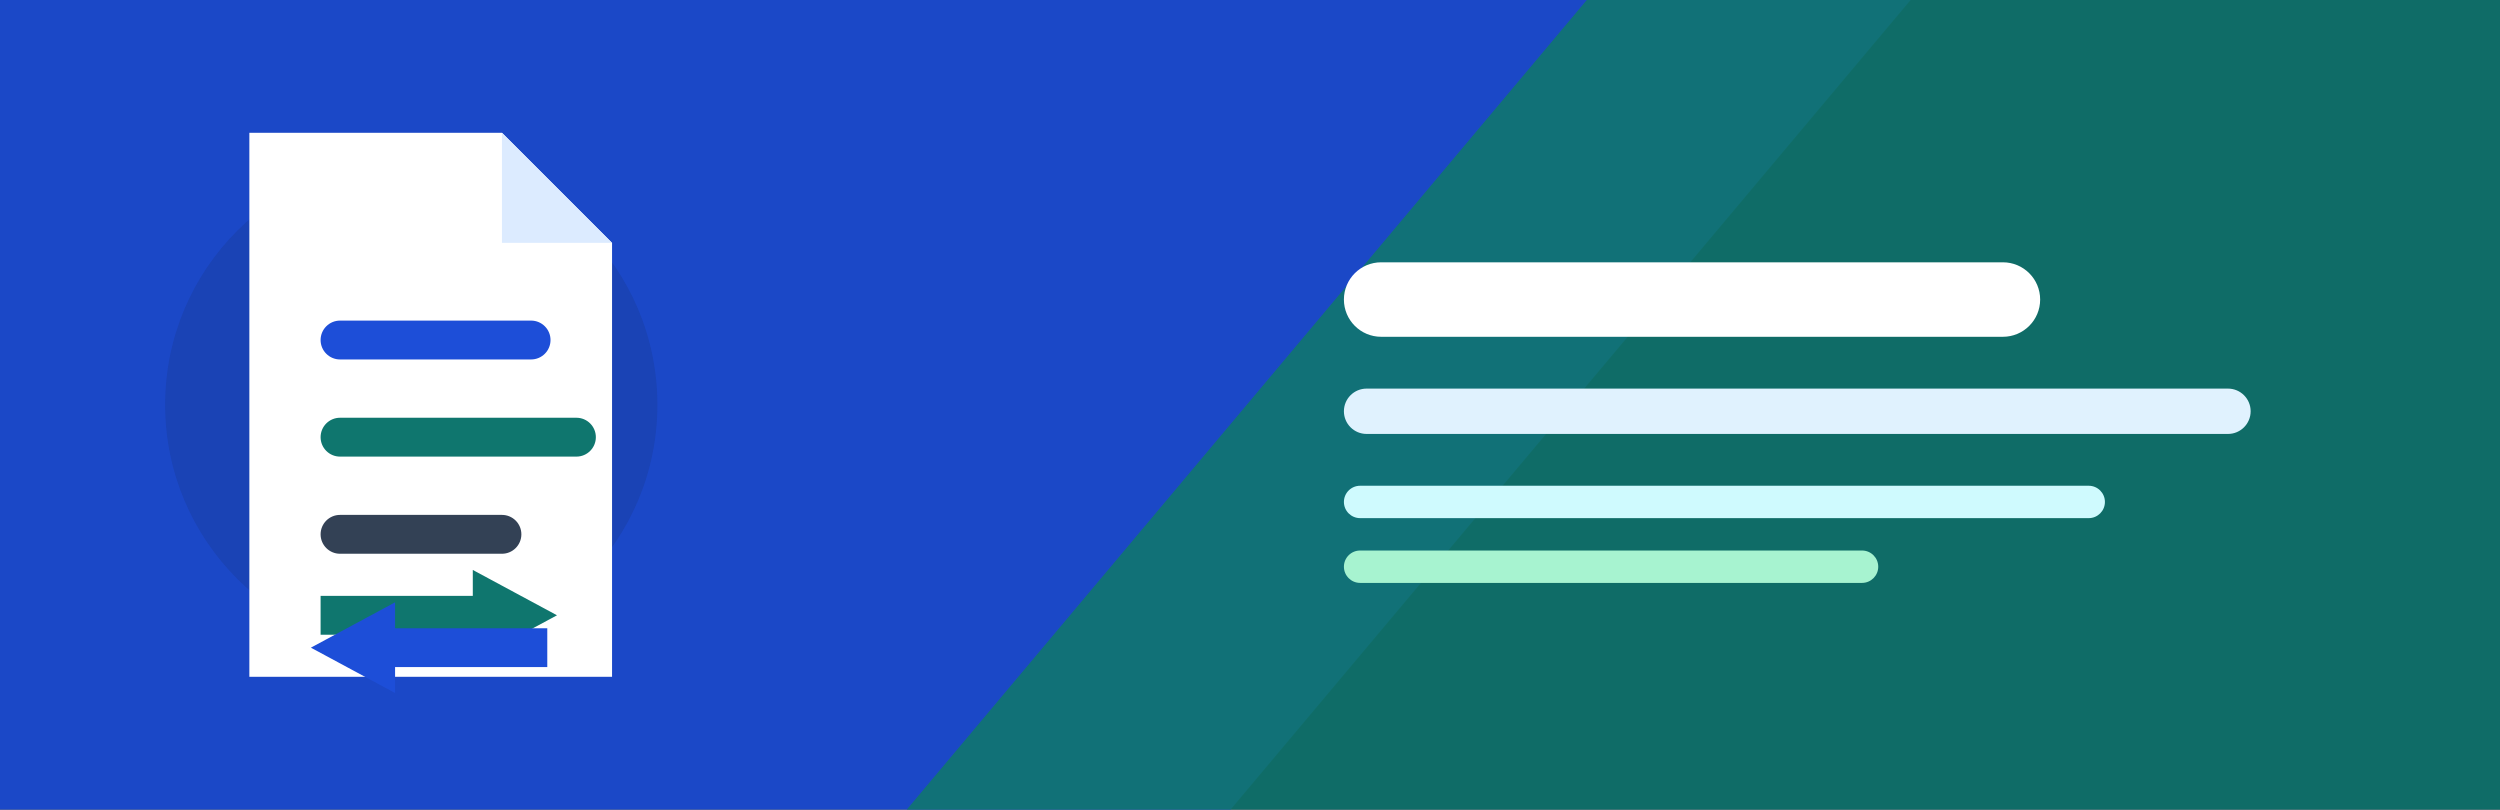
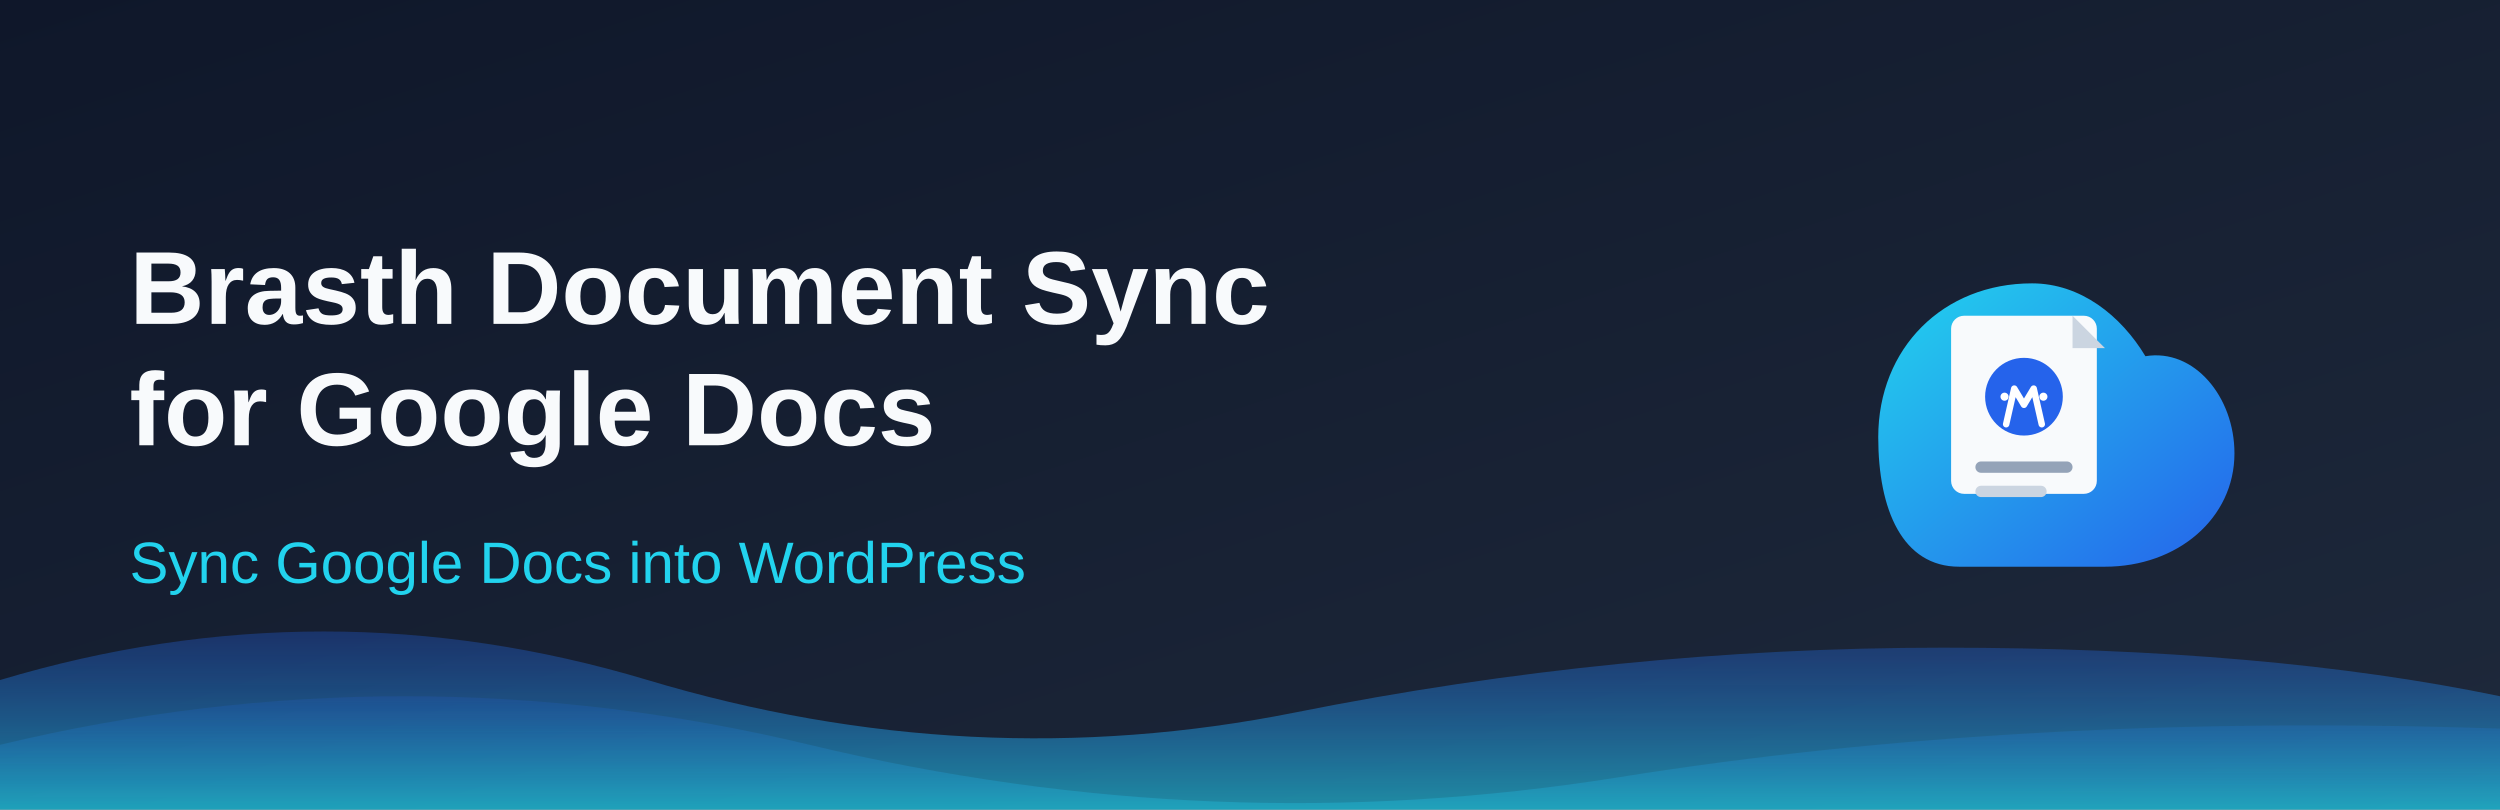
<svg xmlns="http://www.w3.org/2000/svg" width="1544" height="500" viewBox="0 0 1544 500" role="img" aria-labelledby="title desc">
-   <rect width="1544" height="500" fill="#0F172A" />
-   <path fill="#1D4ED8" opacity=".9" d="M0 0h1180L760 500H0z" />
-   <path fill="#0F766E" opacity=".9" d="M1544 0v500H560L980 0z" />
-   <circle cx="254" cy="250" r="152" fill="#0F172A" opacity=".12" />
-   <path fill="#FFFFFF" d="M154 82h156l68 68v268H154z" />
-   <path fill="#DCEBFF" d="M310 82v68h68z" />
-   <rect x="198" y="198" width="142" height="24" rx="12" fill="#1D4ED8" />
-   <rect x="198" y="258" width="170" height="24" rx="12" fill="#0F766E" />
-   <rect x="198" y="318" width="124" height="24" rx="12" fill="#334155" />
-   <path fill="#0F766E" d="M198 368h94v-16l52 28-52 28v-16h-94z" />
-   <path fill="#1D4ED8" d="M338 412h-94v16l-52-28 52-28v16h94z" />
-   <rect x="830" y="162" width="430" height="46" rx="23" fill="#FFFFFF" />
-   <rect x="830" y="240" width="560" height="28" rx="14" fill="#E0F2FE" />
-   <rect x="830" y="300" width="470" height="20" rx="10" fill="#CFFAFE" />
-   <rect x="830" y="340" width="330" height="20" rx="10" fill="#A7F3D0" />
+   <defs>
+     <linearGradient id="bg-banner" x1="0" y1="0" x2="1" y2="1">
+       <stop offset="0%" stop-color="#0F172A" />
+       <stop offset="100%" stop-color="#1E293B" />
+     </linearGradient>
+     <linearGradient id="cloud-banner" x1="0" y1="0" x2="1" y2="1">
+       <stop offset="0%" stop-color="#22D3EE" />
+       <stop offset="100%" stop-color="#2563EB" />
+     </linearGradient>
+     <linearGradient id="wave" x1="0" y1="0" x2="0" y2="1">
+       <stop offset="0%" stop-color="#2563EB" stop-opacity="0.3" />
+       <stop offset="100%" stop-color="#22D3EE" stop-opacity="0.6" />
+     </linearGradient>
+   </defs>
+   <rect width="1544" height="500" fill="url(#bg-banner)" />
+   <path d="M0 420 Q200 360 400 420 T800 440 T1200 400 T1544 430 V500 H0 Z" fill="url(#wave)" />
+   <path d="M0 460 Q250 400 500 460 T1000 480 T1544 450 V500 H0 Z" fill="url(#wave)" opacity="0.5" />
+   <g transform="translate(1250, 250)">
+     <path d="M-90 20C-90 -35 -50 -75 5 -75C35 -75 60 -55 75 -30C105 -35 130 -5 130 30C130 70 95 100 50 100H-40C-75 100 -90 65 -90 20Z" fill="url(#cloud-banner)" />
+     <rect x="-45" y="-55" width="90" height="110" rx="8" fill="#F8FAFC" />
+     <path d="M30 -55V-35H50L30 -55Z" fill="#CBD5E1" />
+     <circle cx="0" cy="-5" r="24" fill="#2563EB" />
+     <path d="M-11 12L-6 -10L0 0L6 -10L11 12" stroke="white" stroke-width="4" fill="none" stroke-linecap="round" stroke-linejoin="round" />
+     <circle cx="-12" cy="-5" r="2.5" fill="white" />
+     <circle cx="12" cy="-5" r="2.5" fill="white" />
+     <rect x="-30" y="35" width="60" height="7" rx="3.5" fill="#94A3B8" />
+     <rect x="-30" y="50" width="44" height="7" rx="3.5" fill="#CBD5E1" />
+   </g>
+   <text x="80" y="200" font-family="Arial, Helvetica, sans-serif" font-size="64" font-weight="bold" fill="#F8FAFC">Brasth Document Sync</text>
+   <text x="80" y="275" font-family="Arial, Helvetica, sans-serif" font-size="64" font-weight="bold" fill="#F8FAFC">for Google Docs</text>
+   <text x="80" y="360" font-family="Arial, Helvetica, sans-serif" font-size="36" fill="#22D3EE">Sync Google Docs into WordPress</text>
</svg>
